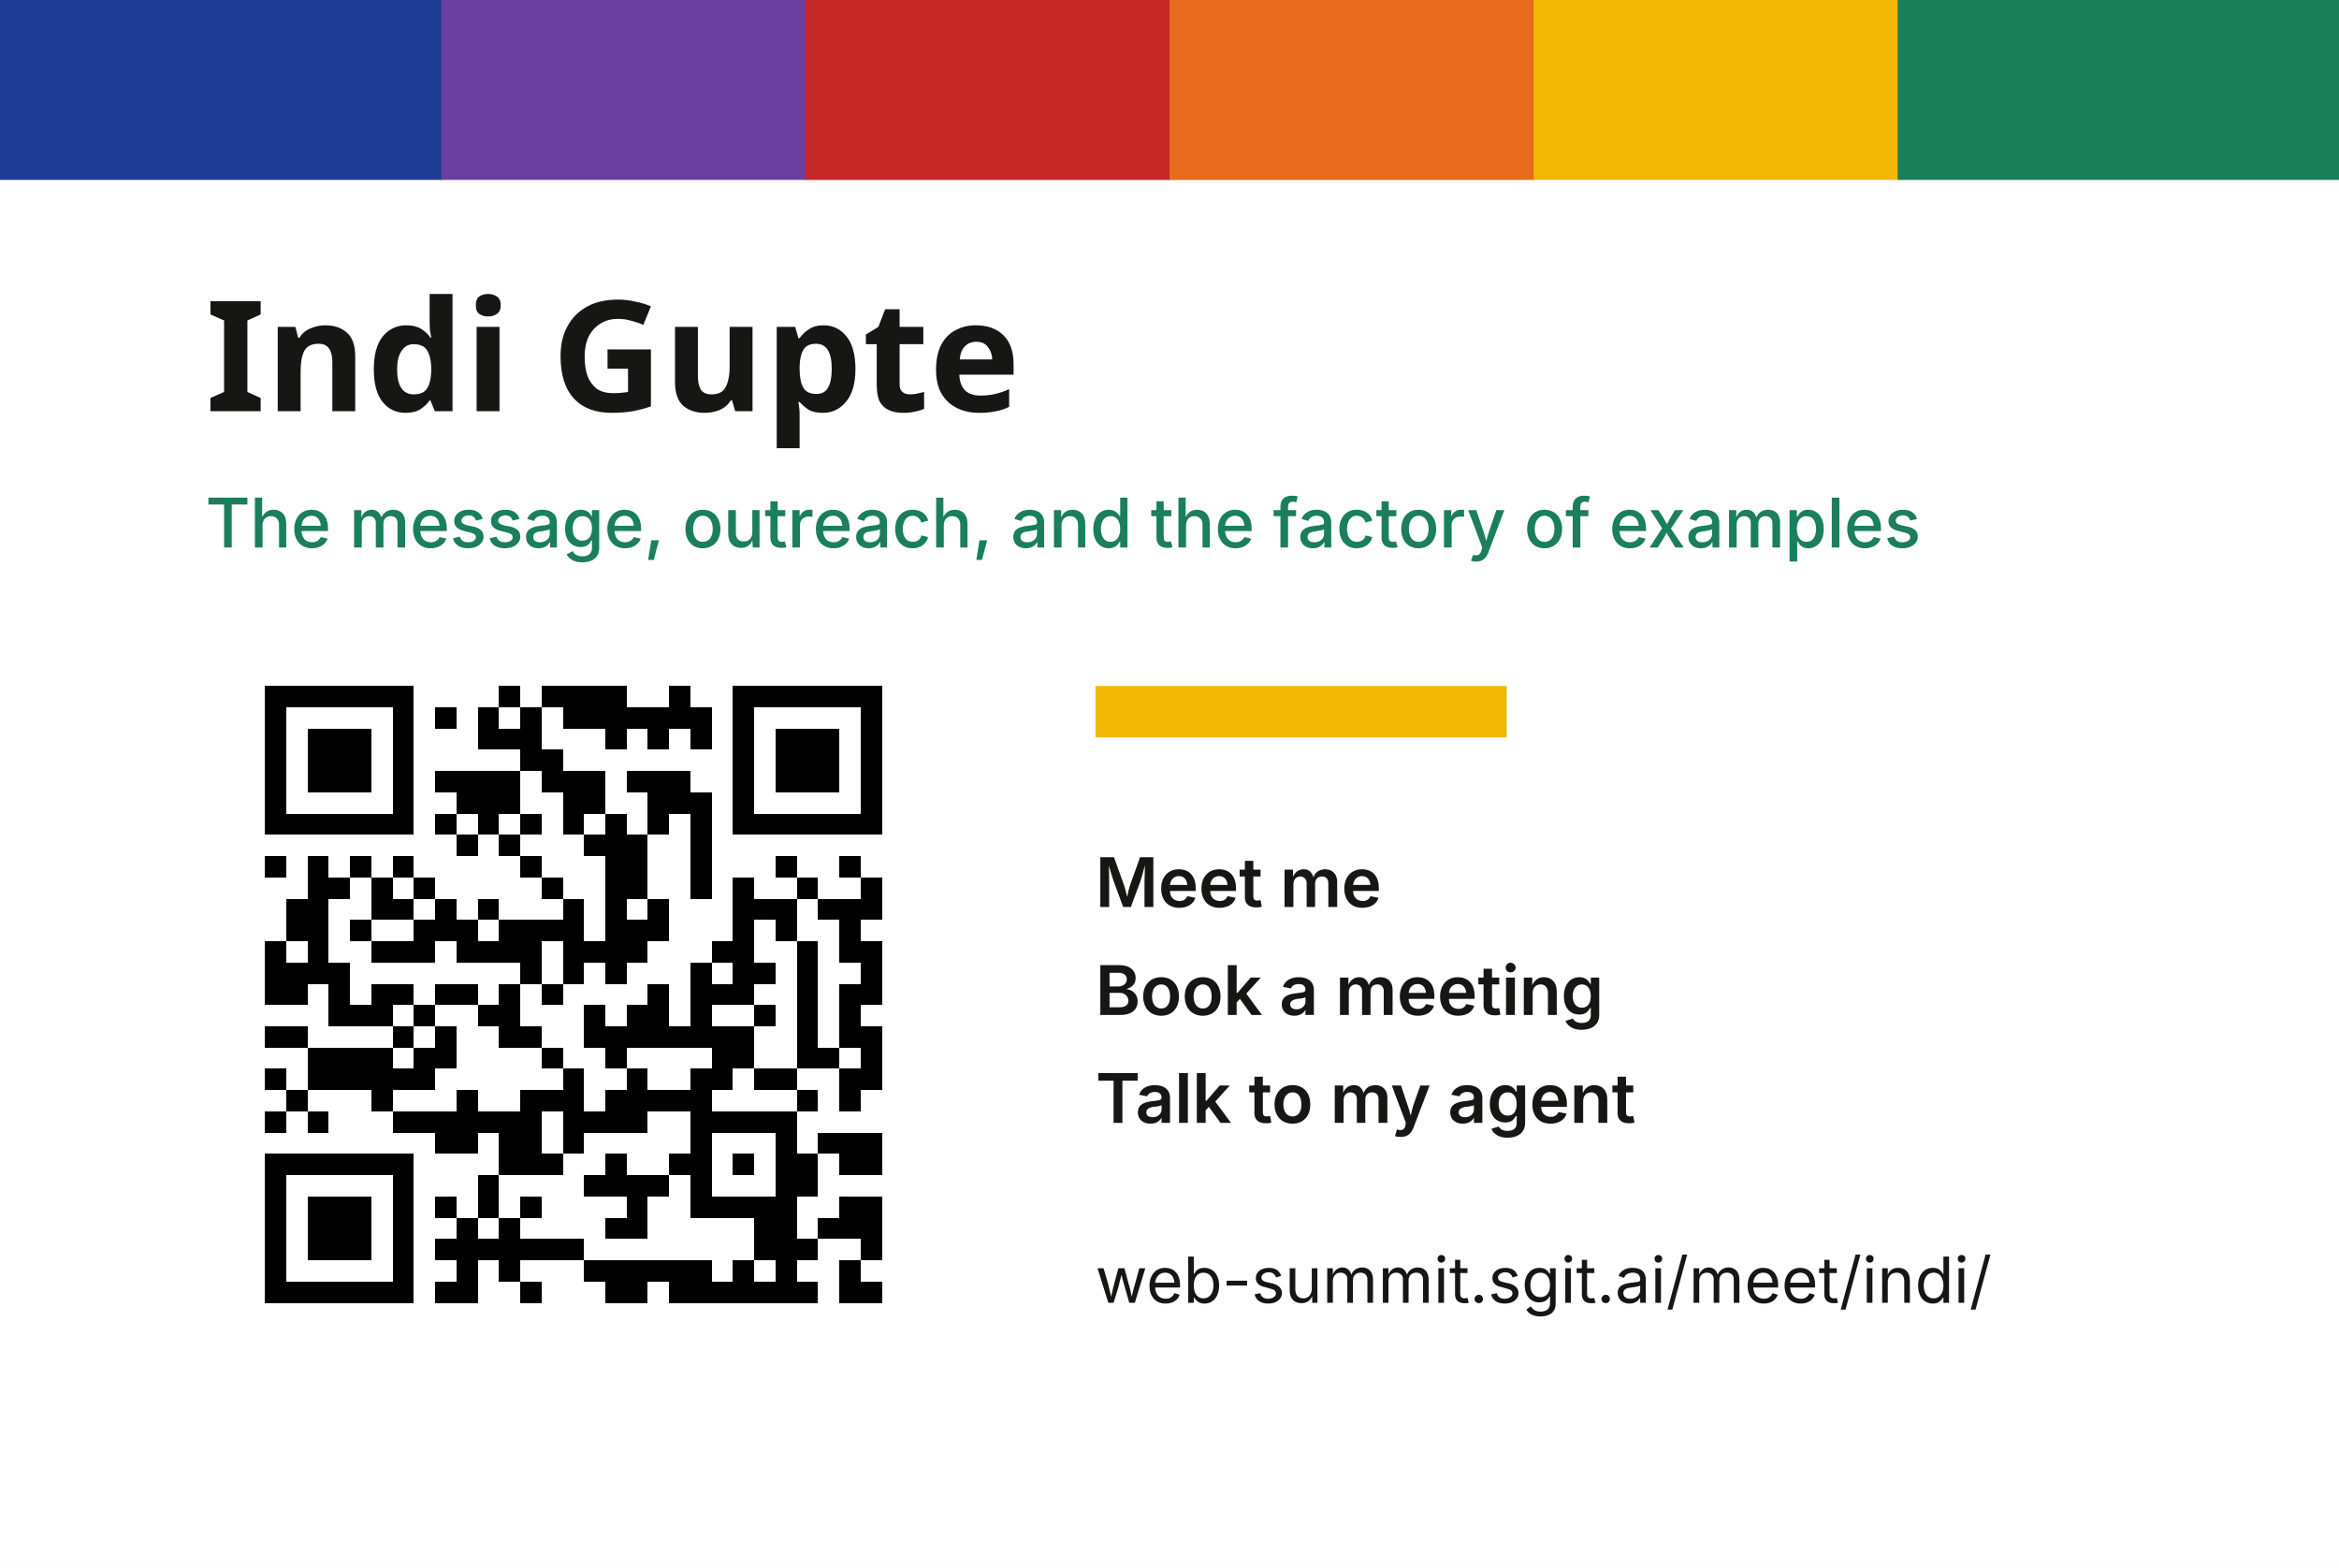
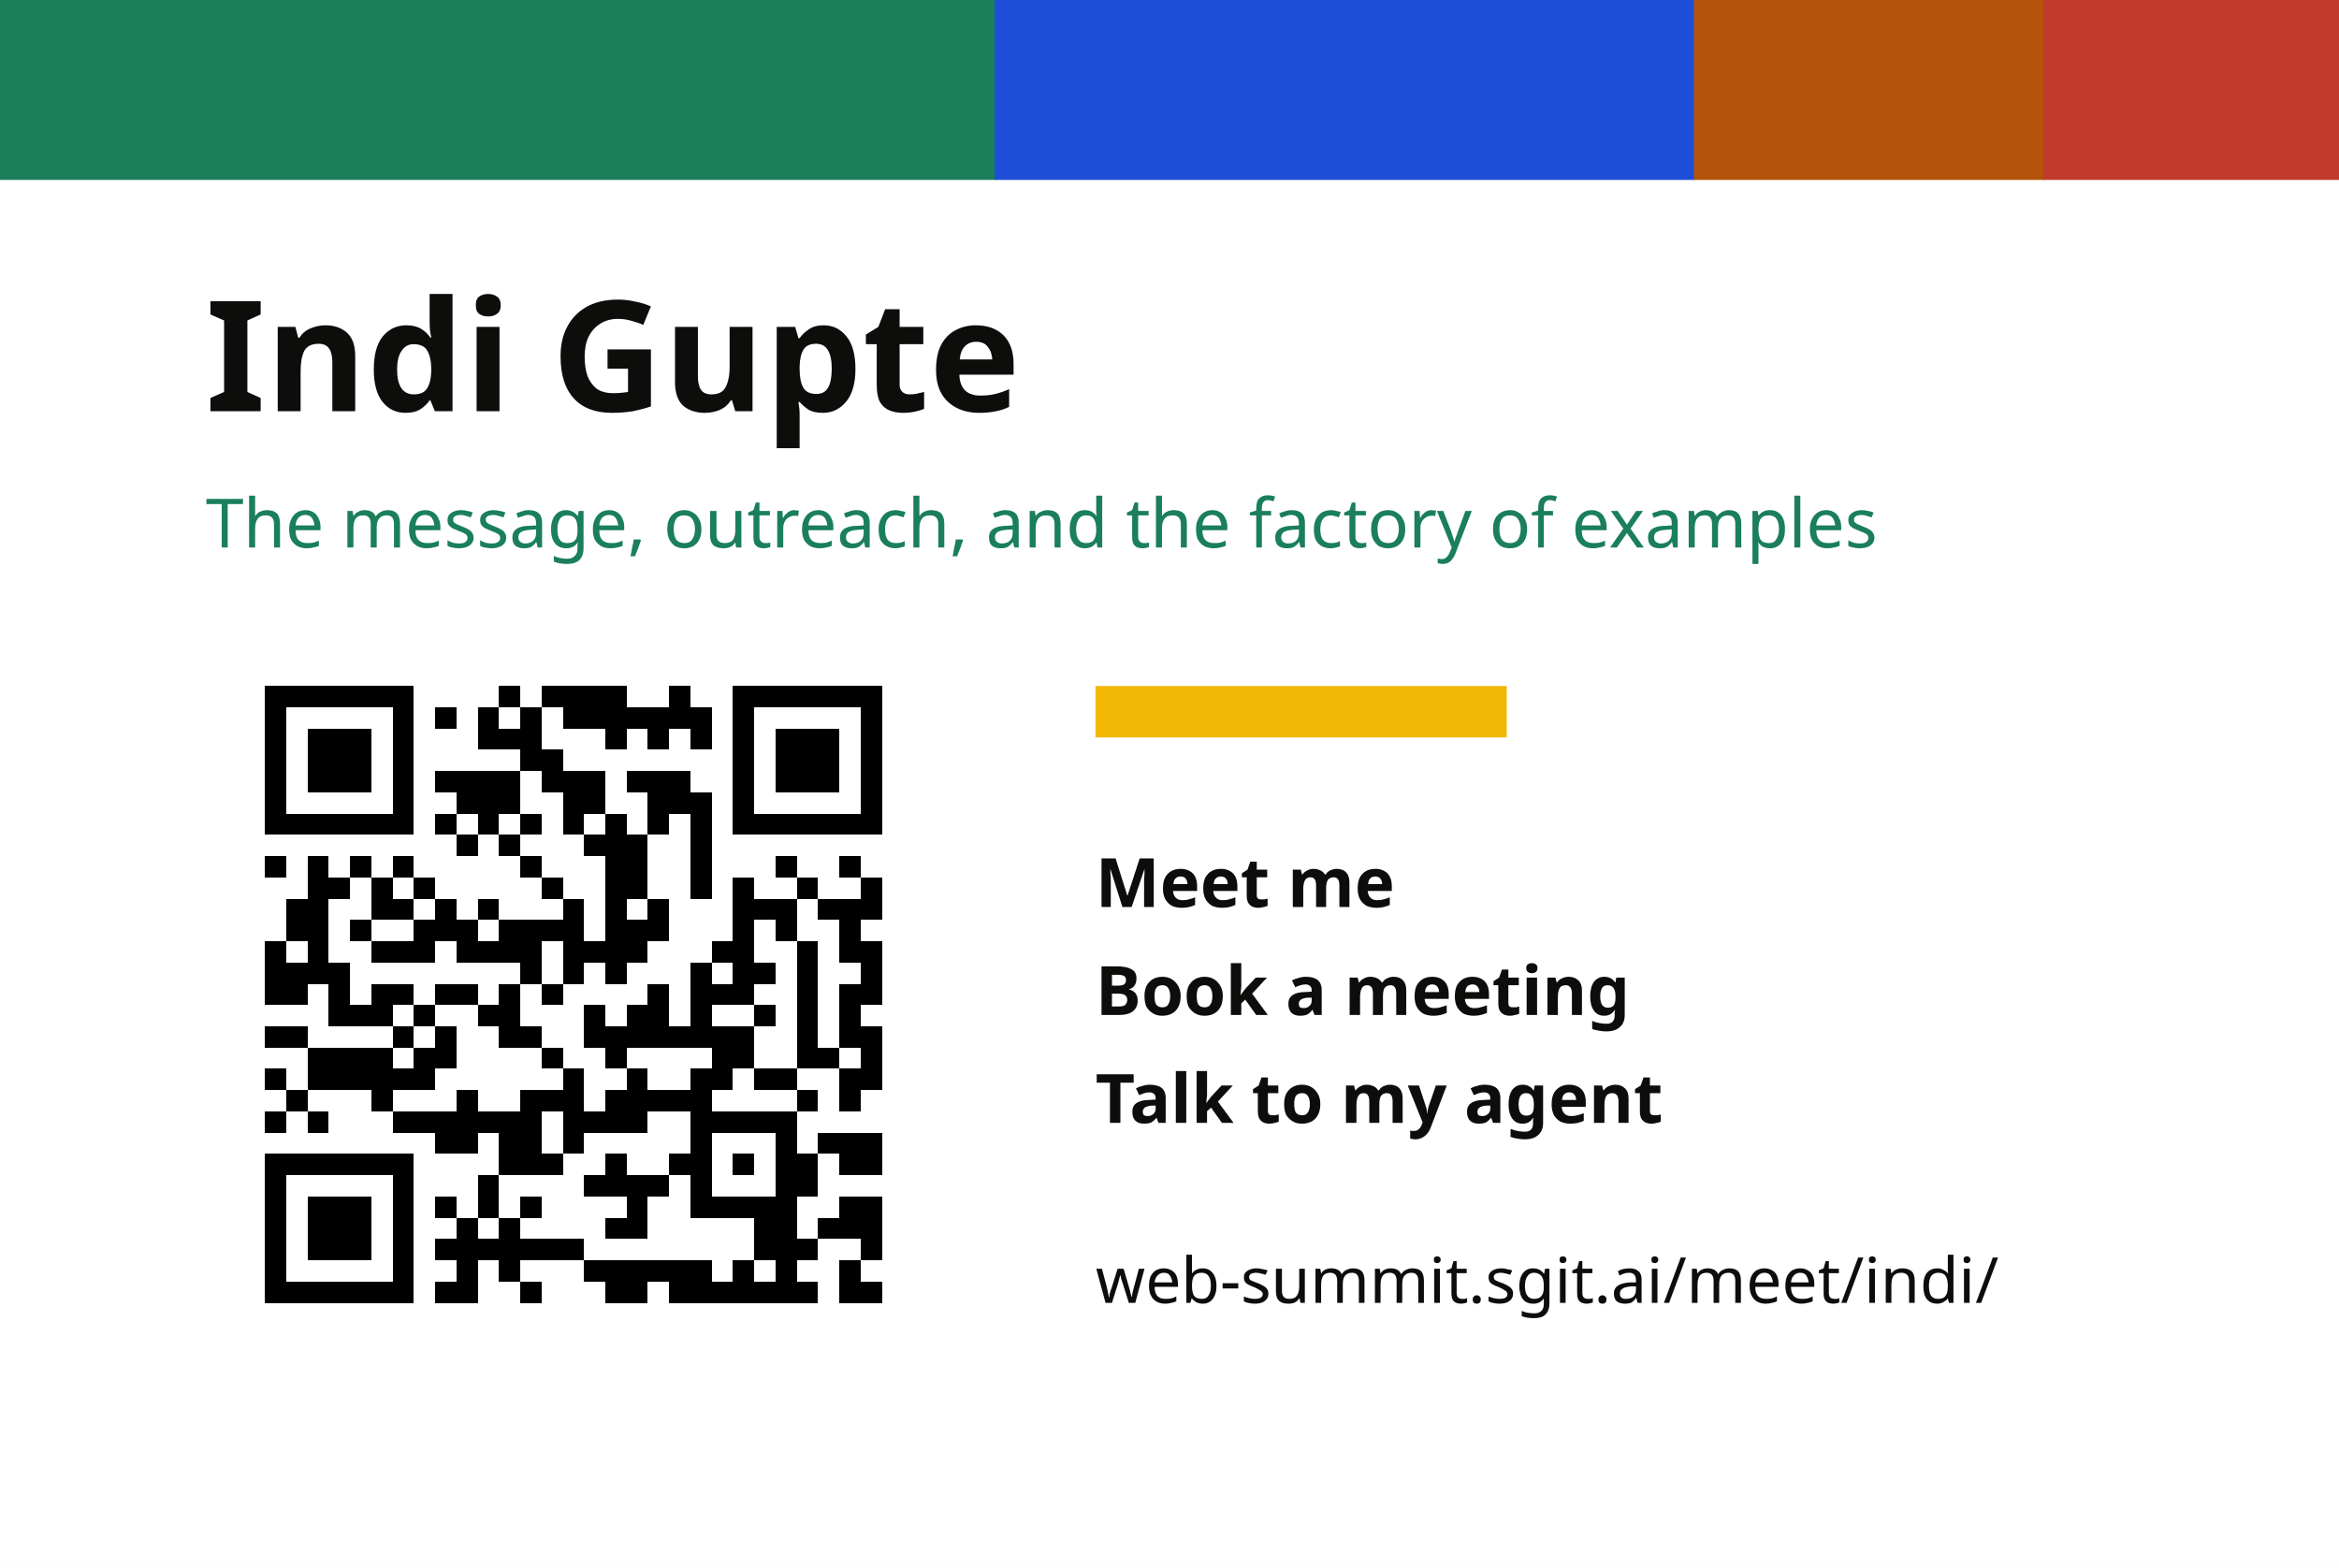
<svg xmlns="http://www.w3.org/2000/svg" width="91mm" height="61mm" viewBox="0 0 91 61">
  <rect x="0" y="0" width="91" height="61" fill="#FFFFFF" />
-   <rect x="0" y="0" width="17.22" height="7" fill="#1f3a93" />
-   <rect x="17.17" y="0" width="14.22" height="7" fill="#6b3fa0" />
-   <rect x="31.33" y="0" width="14.22" height="7" fill="#c62828" />
-   <rect x="45.5" y="0" width="14.22" height="7" fill="#e86a1c" />
-   <rect x="59.67" y="0" width="14.22" height="7" fill="#f2b705" />
-   <rect x="73.83" y="0" width="17.17" height="7" fill="#1A7F5A" />
-   <text class="safe" data-role="name" data-bg="#FFFFFF" x="8" y="16" font-family="Barlow Condensed" font-weight="700" font-size="6" fill="#161615">Indi Gupte</text>
-   <text class="safe" data-role="role" data-bg="#FFFFFF" x="8" y="21.3" font-family="Inter" font-weight="500" font-size="2.65" fill="#1A7F5A">The message, outreach, and the factory of examples</text>
+   <rect x="0" y="0" width="38.75" height="7" fill="#1A7F5A" />
+   <rect x="38.7" y="0" width="27.25" height="7" fill="#1D4ED8" />
+   <rect x="65.9" y="0" width="13.65" height="7" fill="#B45309" />
+   <rect x="79.5" y="0" width="11.5" height="7" fill="#C0392B" />
+   <text class="safe" data-role="name" data-bg="#FFFFFF" x="8" y="16" font-family="Barlow Condensed" font-weight="700" font-size="6" fill="#0D0D0C">Indi Gupte</text>
+   <text class="safe" data-role="role" data-bg="#FFFFFF" x="8" y="21.3" font-family="Geist" font-weight="500" font-size="2.65" fill="#1A7F5A">The message, outreach, and the factory of examples</text>
  <g id="qr" class="safe" data-role="qr" data-url="https://web-summit.sgit.ai/meet/indi/" shape-rendering="crispEdges" transform="translate(7,23.38) scale(0.827587)">
    <rect width="37" height="37" fill="#fff" />
    <path d="M4 4h7v1h-7zM15 4h1v1h-1zM17 4h4v1h-4zM23 4h1v1h-1zM26 4h7v1h-7zM4 5h1v1h-1zM10 5h1v1h-1zM12 5h1v1h-1zM14 5h1v1h-1zM16 5h1v1h-1zM18 5h7v1h-7zM26 5h1v1h-1zM32 5h1v1h-1zM4 6h1v1h-1zM6 6h3v1h-3zM10 6h1v1h-1zM14 6h3v1h-3zM20 6h1v1h-1zM22 6h1v1h-1zM24 6h1v1h-1zM26 6h1v1h-1zM28 6h3v1h-3zM32 6h1v1h-1zM4 7h1v1h-1zM6 7h3v1h-3zM10 7h1v1h-1zM16 7h2v1h-2zM26 7h1v1h-1zM28 7h3v1h-3zM32 7h1v1h-1zM4 8h1v1h-1zM6 8h3v1h-3zM10 8h1v1h-1zM12 8h4v1h-4zM17 8h3v1h-3zM21 8h3v1h-3zM26 8h1v1h-1zM28 8h3v1h-3zM32 8h1v1h-1zM4 9h1v1h-1zM10 9h1v1h-1zM13 9h3v1h-3zM18 9h2v1h-2zM22 9h3v1h-3zM26 9h1v1h-1zM32 9h1v1h-1zM4 10h7v1h-7zM12 10h1v1h-1zM14 10h1v1h-1zM16 10h1v1h-1zM18 10h1v1h-1zM20 10h1v1h-1zM22 10h1v1h-1zM24 10h1v1h-1zM26 10h7v1h-7zM13 11h1v1h-1zM15 11h1v1h-1zM19 11h3v1h-3zM24 11h1v1h-1zM4 12h1v1h-1zM6 12h1v1h-1zM8 12h1v1h-1zM10 12h1v1h-1zM16 12h1v1h-1zM20 12h2v1h-2zM24 12h1v1h-1zM28 12h1v1h-1zM31 12h1v1h-1zM6 13h2v1h-2zM9 13h1v1h-1zM11 13h1v1h-1zM17 13h1v1h-1zM20 13h2v1h-2zM24 13h1v1h-1zM26 13h1v1h-1zM29 13h1v1h-1zM32 13h1v1h-1zM5 14h2v1h-2zM9 14h2v1h-2zM12 14h1v1h-1zM14 14h1v1h-1zM18 14h1v1h-1zM20 14h1v1h-1zM22 14h1v1h-1zM26 14h3v1h-3zM30 14h3v1h-3zM5 15h2v1h-2zM8 15h1v1h-1zM11 15h3v1h-3zM15 15h4v1h-4zM20 15h3v1h-3zM26 15h1v1h-1zM28 15h1v1h-1zM31 15h1v1h-1zM4 16h1v1h-1zM6 16h1v1h-1zM9 16h3v1h-3zM13 16h4v1h-4zM18 16h4v1h-4zM25 16h2v1h-2zM29 16h1v1h-1zM31 16h2v1h-2zM4 17h4v1h-4zM16 17h1v1h-1zM18 17h1v1h-1zM20 17h1v1h-1zM24 17h1v1h-1zM26 17h2v1h-2zM29 17h1v1h-1zM32 17h1v1h-1zM4 18h2v1h-2zM7 18h1v1h-1zM9 18h2v1h-2zM12 18h2v1h-2zM15 18h1v1h-1zM17 18h1v1h-1zM22 18h1v1h-1zM24 18h3v1h-3zM29 18h1v1h-1zM31 18h2v1h-2zM7 19h3v1h-3zM11 19h1v1h-1zM14 19h2v1h-2zM19 19h1v1h-1zM21 19h2v1h-2zM24 19h1v1h-1zM27 19h1v1h-1zM29 19h1v1h-1zM31 19h1v1h-1zM4 20h2v1h-2zM10 20h1v1h-1zM12 20h1v1h-1zM15 20h2v1h-2zM19 20h8v1h-8zM29 20h1v1h-1zM31 20h2v1h-2zM6 21h4v1h-4zM11 21h2v1h-2zM17 21h1v1h-1zM20 21h1v1h-1zM25 21h2v1h-2zM29 21h2v1h-2zM32 21h1v1h-1zM4 22h1v1h-1zM6 22h6v1h-6zM18 22h1v1h-1zM21 22h1v1h-1zM24 22h2v1h-2zM27 22h2v1h-2zM31 22h2v1h-2zM5 23h1v1h-1zM9 23h1v1h-1zM13 23h1v1h-1zM16 23h3v1h-3zM20 23h5v1h-5zM29 23h1v1h-1zM31 23h1v1h-1zM4 24h1v1h-1zM6 24h1v1h-1zM10 24h7v1h-7zM18 24h4v1h-4zM24 24h5v1h-5zM12 25h2v1h-2zM15 25h2v1h-2zM18 25h1v1h-1zM24 25h1v1h-1zM28 25h1v1h-1zM30 25h3v1h-3zM4 26h7v1h-7zM15 26h3v1h-3zM20 26h1v1h-1zM23 26h2v1h-2zM26 26h1v1h-1zM28 26h2v1h-2zM31 26h2v1h-2zM4 27h1v1h-1zM10 27h1v1h-1zM14 27h1v1h-1zM19 27h4v1h-4zM24 27h1v1h-1zM28 27h2v1h-2zM4 28h1v1h-1zM6 28h3v1h-3zM10 28h1v1h-1zM12 28h1v1h-1zM14 28h1v1h-1zM16 28h1v1h-1zM21 28h1v1h-1zM24 28h5v1h-5zM31 28h2v1h-2zM4 29h1v1h-1zM6 29h3v1h-3zM10 29h1v1h-1zM13 29h1v1h-1zM15 29h1v1h-1zM20 29h2v1h-2zM27 29h2v1h-2zM30 29h3v1h-3zM4 30h1v1h-1zM6 30h3v1h-3zM10 30h1v1h-1zM12 30h7v1h-7zM27 30h3v1h-3zM32 30h1v1h-1zM4 31h1v1h-1zM10 31h1v1h-1zM13 31h1v1h-1zM15 31h1v1h-1zM19 31h6v1h-6zM26 31h1v1h-1zM28 31h1v1h-1zM31 31h1v1h-1zM4 32h7v1h-7zM12 32h2v1h-2zM16 32h1v1h-1zM20 32h2v1h-2zM23 32h7v1h-7zM31 32h2v1h-2z" fill="#000" />
  </g>
  <rect x="42.62" y="26.69" width="16" height="2" fill="#f2b705" />
-   <text class="safe" data-role="asks" data-bg="#FFFFFF" x="42.62" y="35.29" font-family="Inter" font-weight="600" font-size="2.65" fill="#161615">Meet me</text>
-   <text class="safe" data-role="asks" data-bg="#FFFFFF" x="42.62" y="39.49" font-family="Inter" font-weight="600" font-size="2.65" fill="#161615">Book a meeting</text>
-   <text class="safe" data-role="asks" data-bg="#FFFFFF" x="42.62" y="43.69" font-family="Inter" font-weight="600" font-size="2.65" fill="#161615">Talk to my agent</text>
-   <text class="safe" data-role="url" data-bg="#FFFFFF" x="42.62" y="50.69" font-family="Inter" font-weight="400" font-size="2.47" fill="#161615">web-summit.sgit.ai/meet/indi/</text>
+   <text class="safe" data-role="asks" data-bg="#FFFFFF" x="42.62" y="35.29" font-family="Geist" font-weight="600" font-size="2.65" fill="#0D0D0C">Meet me</text>
+   <text class="safe" data-role="asks" data-bg="#FFFFFF" x="42.62" y="39.49" font-family="Geist" font-weight="600" font-size="2.65" fill="#0D0D0C">Book a meeting</text>
+   <text class="safe" data-role="asks" data-bg="#FFFFFF" x="42.62" y="43.69" font-family="Geist" font-weight="600" font-size="2.65" fill="#0D0D0C">Talk to my agent</text>
+   <text class="safe" data-role="url" data-bg="#FFFFFF" x="42.62" y="50.69" font-family="Geist" font-weight="400" font-size="2.47" fill="#0D0D0C">web-summit.sgit.ai/meet/indi/</text>
</svg>
